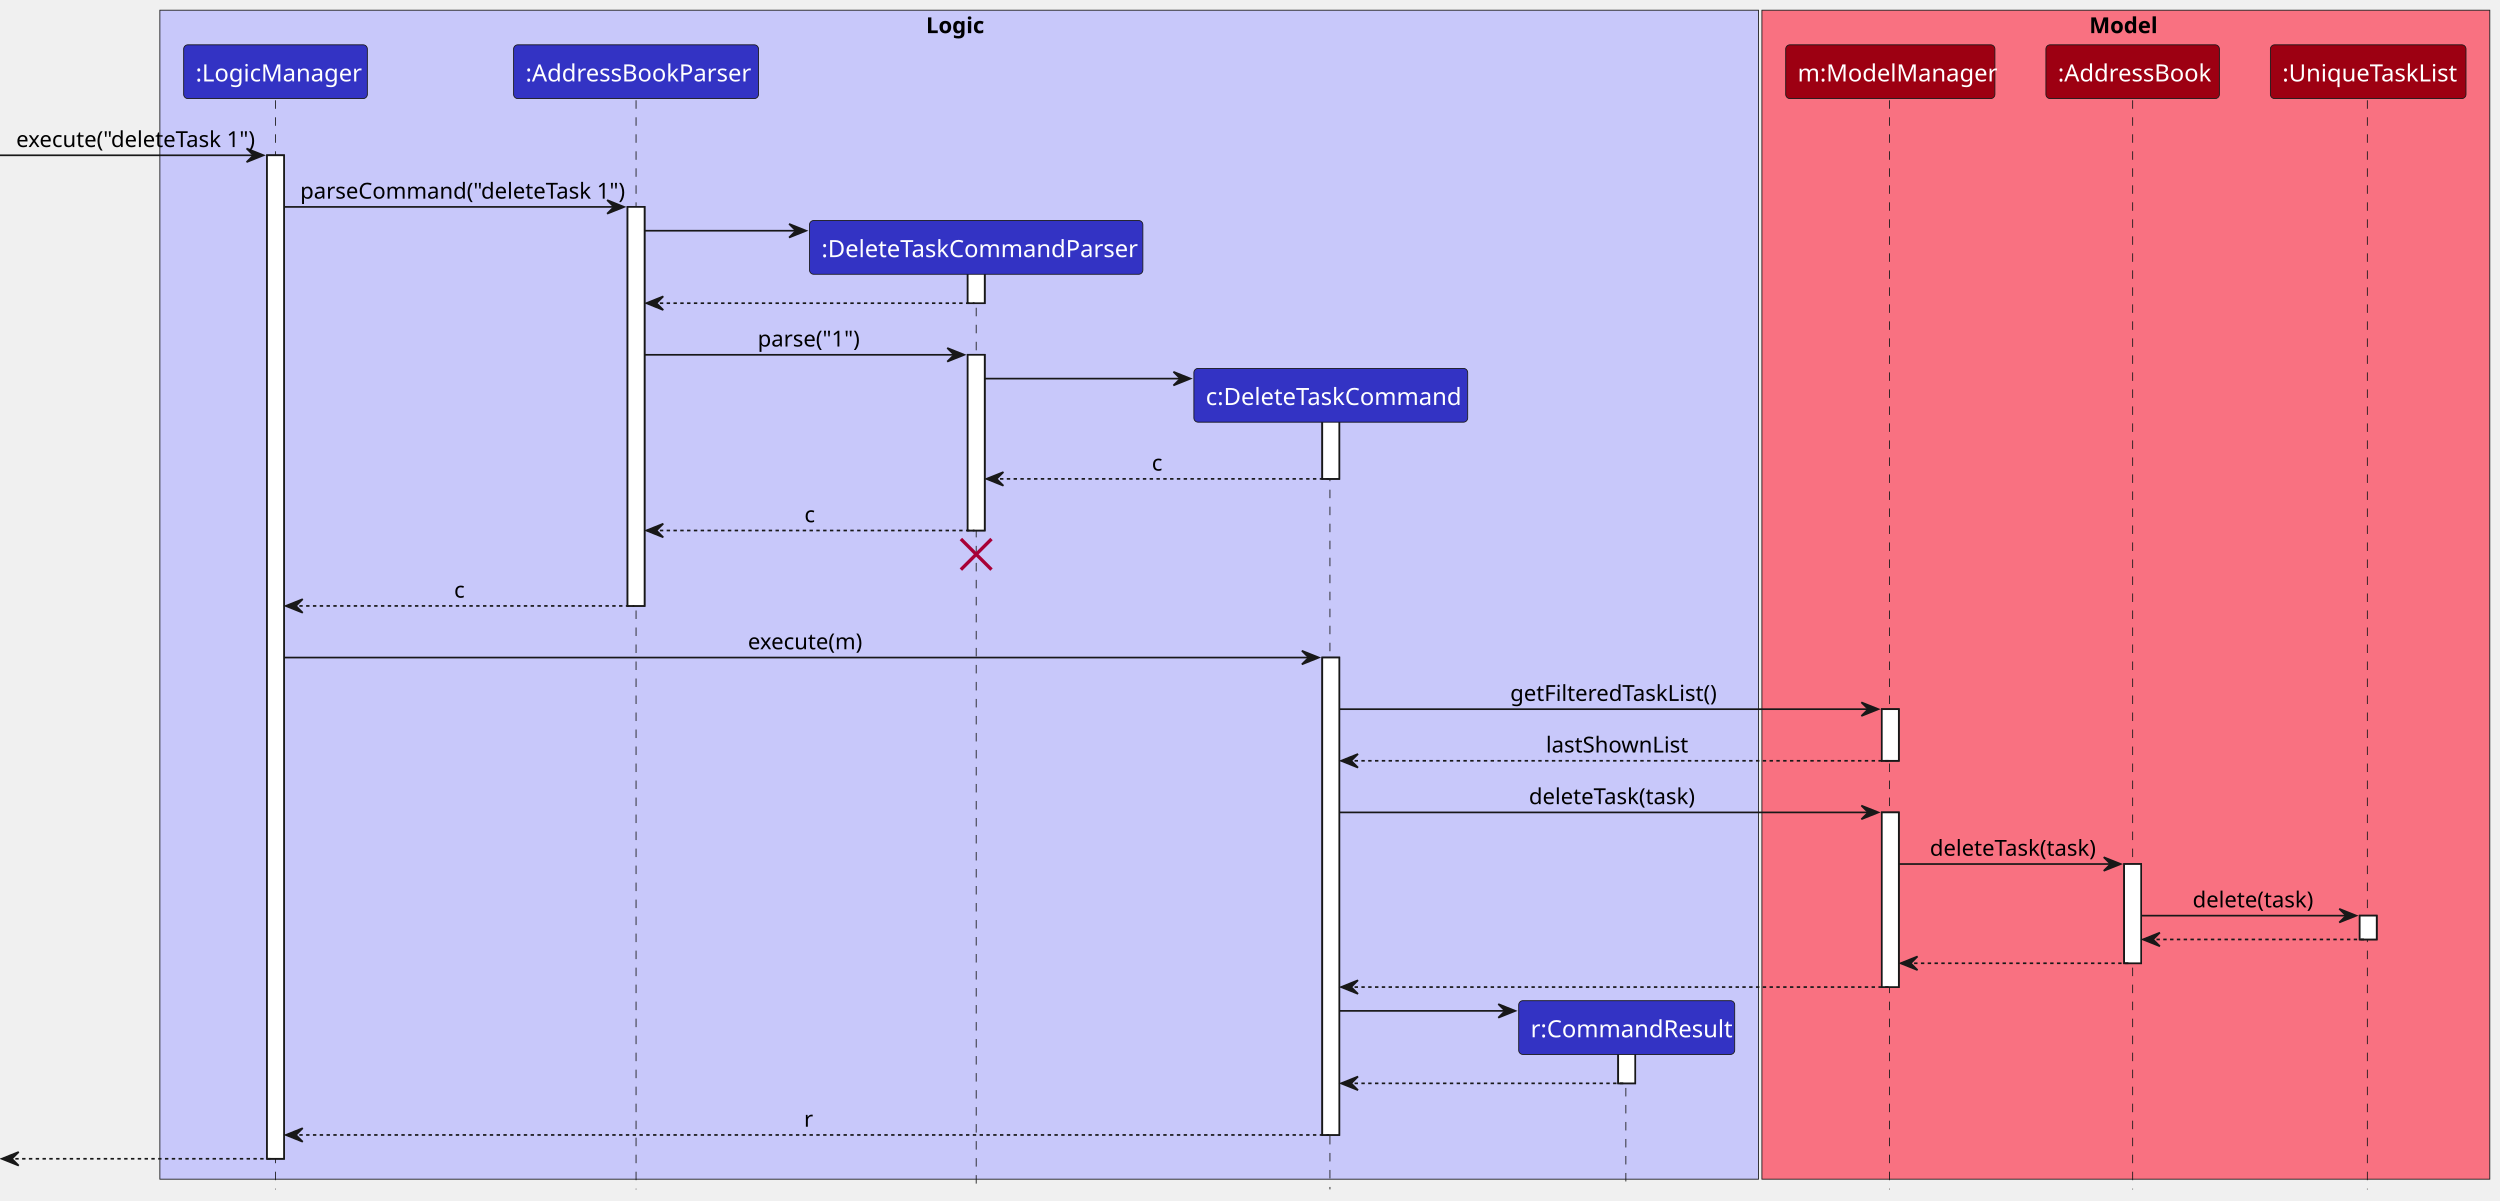
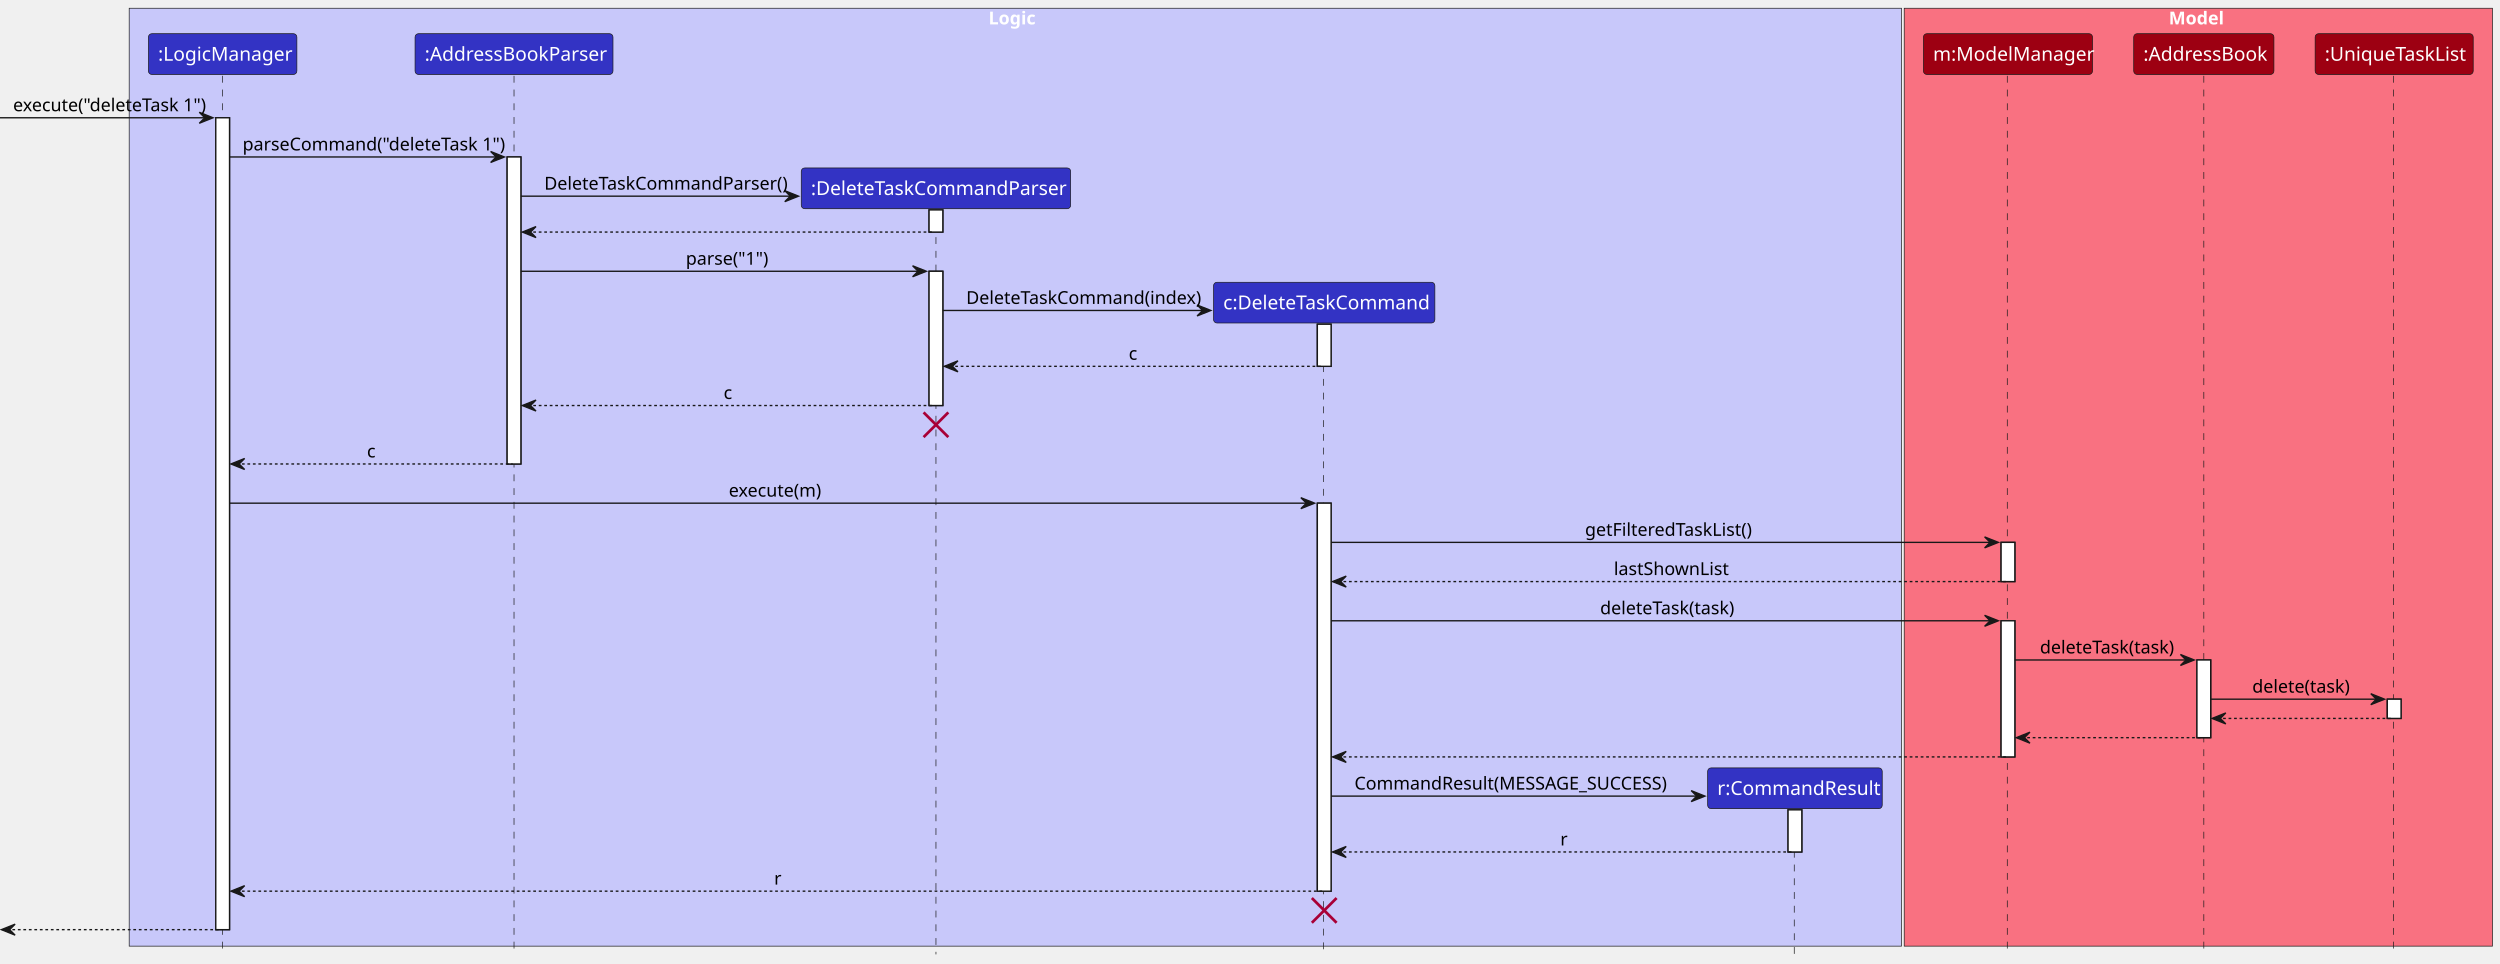
- <svg xmlns="http://www.w3.org/2000/svg" contentStyleType="text/css" height="706px" preserveAspectRatio="none" style="width:1470px;height:706px;background:#FFFFFF;" version="1.1" viewBox="0 0 1470 706" width="1470px" zoomAndPan="magnify">
+ <svg xmlns="http://www.w3.org/2000/svg" contentStyleType="text/css" height="701px" preserveAspectRatio="none" style="width:1819px;height:701px;background:#FFFFFF;" version="1.1" viewBox="0 0 1819 701" width="1819px" zoomAndPan="magnify">
  <defs />
  <g>
-     <rect fill="#C8C8FA" height="687.359" style="stroke:#181818;stroke-width:0.5;" width="940" x="94" y="6" />
-     <text fill="#000000" font-family="sans-serif" font-size="13" font-weight="bold" lengthAdjust="spacing" textLength="35" x="544.5" y="19.495">Logic</text>
-     <rect fill="#F97181" height="687.359" style="stroke:#181818;stroke-width:0.5;" width="428" x="1036" y="6" />
-     <text fill="#000000" font-family="sans-serif" font-size="13" font-weight="bold" lengthAdjust="spacing" textLength="39" x="1228.5" y="19.495">Model</text>
-     <rect fill="#FFFFFF" height="590.047" style="stroke:#181818;stroke-width:1.0;" width="10" x="157" y="91.312" />
-     <rect fill="#FFFFFF" height="234.625" style="stroke:#181818;stroke-width:1.0;" width="10" x="369" y="121.664" />
-     <rect fill="#FFFFFF" height="32.609" style="stroke:#181818;stroke-width:1.0;" width="10" x="569" y="145.664" />
-     <rect fill="#FFFFFF" height="103.312" style="stroke:#181818;stroke-width:1.0;" width="10" x="569" y="208.625" />
-     <rect fill="#FFFFFF" height="48.961" style="stroke:#181818;stroke-width:1.0;" width="10" x="777.5" y="232.625" />
-     <rect fill="#FFFFFF" height="280.719" style="stroke:#181818;stroke-width:1.0;" width="10" x="777.5" y="386.641" />
-     <rect fill="#FFFFFF" height="32.609" style="stroke:#181818;stroke-width:1.0;" width="10" x="951.5" y="604.398" />
-     <rect fill="#FFFFFF" height="30.352" style="stroke:#181818;stroke-width:1.0;" width="10" x="1106.5" y="416.992" />
-     <rect fill="#FFFFFF" height="102.703" style="stroke:#181818;stroke-width:1.0;" width="10" x="1106.5" y="477.695" />
-     <rect fill="#FFFFFF" height="58.352" style="stroke:#181818;stroke-width:1.0;" width="10" x="1249" y="508.047" />
-     <rect fill="#FFFFFF" height="14" style="stroke:#181818;stroke-width:1.0;" width="10" x="1387.5" y="538.398" />
-     <line style="stroke:#181818;stroke-width:0.5;stroke-dasharray:5.0,5.0;" x1="162" x2="162" y1="58.961" y2="699.359" />
-     <line style="stroke:#181818;stroke-width:0.5;stroke-dasharray:5.0,5.0;" x1="374" x2="374" y1="58.961" y2="699.359" />
-     <line style="stroke:#181818;stroke-width:0.5;stroke-dasharray:5.0,5.0;" x1="574" x2="574" y1="160.969" y2="699.359" />
-     <line style="stroke:#181818;stroke-width:0.5;stroke-dasharray:5.0,5.0;" x1="782" x2="782" y1="247.93" y2="699.359" />
-     <line style="stroke:#181818;stroke-width:0.5;stroke-dasharray:5.0,5.0;" x1="956" x2="956" y1="619.703" y2="699.359" />
-     <line style="stroke:#181818;stroke-width:0.5;stroke-dasharray:5.0,5.0;" x1="1111" x2="1111" y1="58.961" y2="699.359" />
-     <line style="stroke:#181818;stroke-width:0.5;stroke-dasharray:5.0,5.0;" x1="1254" x2="1254" y1="58.961" y2="699.359" />
-     <line style="stroke:#181818;stroke-width:0.5;stroke-dasharray:5.0,5.0;" x1="1392" x2="1392" y1="58.961" y2="699.359" />
-     <rect fill="#3333C4" height="31.609" rx="2.5" ry="2.5" style="stroke:#181818;stroke-width:0.5;" width="108" x="108" y="26.352" />
-     <text fill="#FFFFFF" font-family="sans-serif" font-size="14" lengthAdjust="spacing" textLength="94" x="115" y="47.885">:LogicManager</text>
-     <rect fill="#3333C4" height="31.609" rx="2.5" ry="2.5" style="stroke:#181818;stroke-width:0.5;" width="144" x="302" y="26.352" />
-     <text fill="#FFFFFF" font-family="sans-serif" font-size="14" lengthAdjust="spacing" textLength="130" x="309" y="47.885">:AddressBookParser</text>
-     <rect fill="#9D0012" height="31.609" rx="2.5" ry="2.5" style="stroke:#181818;stroke-width:0.5;" width="123" x="1050" y="26.352" />
-     <text fill="#FFFFFF" font-family="sans-serif" font-size="14" lengthAdjust="spacing" textLength="109" x="1057" y="47.885">m:ModelManager</text>
-     <rect fill="#9D0012" height="31.609" rx="2.5" ry="2.5" style="stroke:#181818;stroke-width:0.5;" width="102" x="1203" y="26.352" />
-     <text fill="#FFFFFF" font-family="sans-serif" font-size="14" lengthAdjust="spacing" textLength="88" x="1210" y="47.885">:AddressBook</text>
-     <rect fill="#9D0012" height="31.609" rx="2.5" ry="2.5" style="stroke:#181818;stroke-width:0.5;" width="115" x="1335" y="26.352" />
-     <text fill="#FFFFFF" font-family="sans-serif" font-size="14" lengthAdjust="spacing" textLength="101" x="1342" y="47.885">:UniqueTaskList</text>
-     <rect fill="#FFFFFF" height="590.047" style="stroke:#181818;stroke-width:1.0;" width="10" x="157" y="91.312" />
-     <rect fill="#FFFFFF" height="234.625" style="stroke:#181818;stroke-width:1.0;" width="10" x="369" y="121.664" />
-     <rect fill="#FFFFFF" height="32.609" style="stroke:#181818;stroke-width:1.0;" width="10" x="569" y="145.664" />
-     <rect fill="#FFFFFF" height="103.312" style="stroke:#181818;stroke-width:1.0;" width="10" x="569" y="208.625" />
-     <rect fill="#FFFFFF" height="48.961" style="stroke:#181818;stroke-width:1.0;" width="10" x="777.5" y="232.625" />
-     <rect fill="#FFFFFF" height="280.719" style="stroke:#181818;stroke-width:1.0;" width="10" x="777.5" y="386.641" />
-     <rect fill="#FFFFFF" height="32.609" style="stroke:#181818;stroke-width:1.0;" width="10" x="951.5" y="604.398" />
-     <rect fill="#FFFFFF" height="30.352" style="stroke:#181818;stroke-width:1.0;" width="10" x="1106.5" y="416.992" />
-     <rect fill="#FFFFFF" height="102.703" style="stroke:#181818;stroke-width:1.0;" width="10" x="1106.5" y="477.695" />
-     <rect fill="#FFFFFF" height="58.352" style="stroke:#181818;stroke-width:1.0;" width="10" x="1249" y="508.047" />
-     <rect fill="#FFFFFF" height="14" style="stroke:#181818;stroke-width:1.0;" width="10" x="1387.5" y="538.398" />
-     <polygon fill="#181818" points="145,87.312,155,91.312,145,95.312,149,91.312" style="stroke:#181818;stroke-width:1.0;" />
-     <line style="stroke:#181818;stroke-width:1.0;" x1="0" x2="151" y1="91.312" y2="91.312" />
-     <text fill="#000000" font-family="sans-serif" font-size="13" lengthAdjust="spacing" textLength="138" x="9.5" y="86.456">execute("deleteTask 1")</text>
-     <polygon fill="#181818" points="357,117.664,367,121.664,357,125.664,361,121.664" style="stroke:#181818;stroke-width:1.0;" />
-     <line style="stroke:#181818;stroke-width:1.0;" x1="167" x2="363" y1="121.664" y2="121.664" />
-     <text fill="#000000" font-family="sans-serif" font-size="13" lengthAdjust="spacing" textLength="183" x="176.5" y="116.808">parseCommand("deleteTask 1")</text>
-     <polygon fill="#181818" points="464,131.664,474,135.664,464,139.664,468,135.664" style="stroke:#181818;stroke-width:1.0;" />
-     <line style="stroke:#181818;stroke-width:1.0;" x1="379" x2="470" y1="135.664" y2="135.664" />
-     <rect fill="#3333C4" height="31.609" rx="2.5" ry="2.5" style="stroke:#181818;stroke-width:0.5;" width="196" x="476" y="129.664" />
-     <text fill="#FFFFFF" font-family="sans-serif" font-size="14" lengthAdjust="spacing" textLength="182" x="483" y="151.197">:DeleteTaskCommandParser</text>
-     <polygon fill="#181818" points="390,174.273,380,178.273,390,182.273,386,178.273" style="stroke:#181818;stroke-width:1.0;" />
-     <line style="stroke:#181818;stroke-width:1.0;stroke-dasharray:2.0,2.0;" x1="384" x2="573" y1="178.273" y2="178.273" />
-     <polygon fill="#181818" points="557,204.625,567,208.625,557,212.625,561,208.625" style="stroke:#181818;stroke-width:1.0;" />
-     <line style="stroke:#181818;stroke-width:1.0;" x1="379" x2="563" y1="208.625" y2="208.625" />
-     <text fill="#000000" font-family="sans-serif" font-size="13" lengthAdjust="spacing" textLength="57" x="445.5" y="203.769">parse("1")</text>
-     <polygon fill="#181818" points="690,218.625,700,222.625,690,226.625,694,222.625" style="stroke:#181818;stroke-width:1.0;" />
-     <line style="stroke:#181818;stroke-width:1.0;" x1="579" x2="696" y1="222.625" y2="222.625" />
-     <rect fill="#3333C4" height="31.609" rx="2.5" ry="2.5" style="stroke:#181818;stroke-width:0.5;" width="161" x="702" y="216.625" />
-     <text fill="#FFFFFF" font-family="sans-serif" font-size="14" lengthAdjust="spacing" textLength="147" x="709" y="238.158">c:DeleteTaskCommand</text>
-     <polygon fill="#181818" points="590,277.586,580,281.586,590,285.586,586,281.586" style="stroke:#181818;stroke-width:1.0;" />
-     <line style="stroke:#181818;stroke-width:1.0;stroke-dasharray:2.0,2.0;" x1="584" x2="781.5" y1="281.586" y2="281.586" />
-     <text fill="#000000" font-family="sans-serif" font-size="13" lengthAdjust="spacing" textLength="7" x="677.25" y="276.729">c</text>
-     <polygon fill="#181818" points="390,307.938,380,311.938,390,315.938,386,311.938" style="stroke:#181818;stroke-width:1.0;" />
-     <line style="stroke:#181818;stroke-width:1.0;stroke-dasharray:2.0,2.0;" x1="384" x2="573" y1="311.938" y2="311.938" />
-     <text fill="#000000" font-family="sans-serif" font-size="13" lengthAdjust="spacing" textLength="7" x="473" y="307.081">c</text>
-     <line style="stroke:#A80036;stroke-width:2.0;" x1="565" x2="583" y1="316.938" y2="334.938" />
-     <line style="stroke:#A80036;stroke-width:2.0;" x1="565" x2="583" y1="334.938" y2="316.938" />
-     <polygon fill="#181818" points="178,352.289,168,356.289,178,360.289,174,356.289" style="stroke:#181818;stroke-width:1.0;" />
-     <line style="stroke:#181818;stroke-width:1.0;stroke-dasharray:2.0,2.0;" x1="172" x2="373" y1="356.289" y2="356.289" />
-     <text fill="#000000" font-family="sans-serif" font-size="13" lengthAdjust="spacing" textLength="7" x="267" y="351.433">c</text>
-     <polygon fill="#181818" points="765.5,382.641,775.5,386.641,765.5,390.641,769.5,386.641" style="stroke:#181818;stroke-width:1.0;" />
-     <line style="stroke:#181818;stroke-width:1.0;" x1="167" x2="771.5" y1="386.641" y2="386.641" />
-     <text fill="#000000" font-family="sans-serif" font-size="13" lengthAdjust="spacing" textLength="65" x="439.75" y="381.784">execute(m)</text>
-     <polygon fill="#181818" points="1094.5,412.992,1104.5,416.992,1094.5,420.992,1098.5,416.992" style="stroke:#181818;stroke-width:1.0;" />
-     <line style="stroke:#181818;stroke-width:1.0;" x1="787.5" x2="1100.5" y1="416.992" y2="416.992" />
-     <text fill="#000000" font-family="sans-serif" font-size="13" lengthAdjust="spacing" textLength="118" x="888" y="412.136">getFilteredTaskList()</text>
-     <polygon fill="#181818" points="798.5,443.344,788.5,447.344,798.5,451.344,794.5,447.344" style="stroke:#181818;stroke-width:1.0;" />
-     <line style="stroke:#181818;stroke-width:1.0;stroke-dasharray:2.0,2.0;" x1="792.5" x2="1110.5" y1="447.344" y2="447.344" />
-     <text fill="#000000" font-family="sans-serif" font-size="13" lengthAdjust="spacing" textLength="81" x="909" y="442.487">lastShownList</text>
-     <polygon fill="#181818" points="1094.5,473.695,1104.5,477.695,1094.5,481.695,1098.5,477.695" style="stroke:#181818;stroke-width:1.0;" />
-     <line style="stroke:#181818;stroke-width:1.0;" x1="787.5" x2="1100.5" y1="477.695" y2="477.695" />
-     <text fill="#000000" font-family="sans-serif" font-size="13" lengthAdjust="spacing" textLength="96" x="899" y="472.839">deleteTask(task)</text>
-     <polygon fill="#181818" points="1237,504.047,1247,508.047,1237,512.047,1241,508.047" style="stroke:#181818;stroke-width:1.0;" />
-     <line style="stroke:#181818;stroke-width:1.0;" x1="1116.5" x2="1243" y1="508.047" y2="508.047" />
-     <text fill="#000000" font-family="sans-serif" font-size="13" lengthAdjust="spacing" textLength="96" x="1134.75" y="503.19">deleteTask(task)</text>
-     <polygon fill="#181818" points="1375.5,534.398,1385.5,538.398,1375.5,542.398,1379.5,538.398" style="stroke:#181818;stroke-width:1.0;" />
-     <line style="stroke:#181818;stroke-width:1.0;" x1="1259" x2="1381.5" y1="538.398" y2="538.398" />
-     <text fill="#000000" font-family="sans-serif" font-size="13" lengthAdjust="spacing" textLength="68" x="1289.25" y="533.542">delete(task)</text>
-     <polygon fill="#181818" points="1270,548.398,1260,552.398,1270,556.398,1266,552.398" style="stroke:#181818;stroke-width:1.0;" />
-     <line style="stroke:#181818;stroke-width:1.0;stroke-dasharray:2.0,2.0;" x1="1264" x2="1391.5" y1="552.398" y2="552.398" />
-     <polygon fill="#181818" points="1127.5,562.398,1117.5,566.398,1127.5,570.398,1123.5,566.398" style="stroke:#181818;stroke-width:1.0;" />
-     <line style="stroke:#181818;stroke-width:1.0;stroke-dasharray:2.0,2.0;" x1="1121.5" x2="1253" y1="566.398" y2="566.398" />
-     <polygon fill="#181818" points="798.5,576.398,788.5,580.398,798.5,584.398,794.5,580.398" style="stroke:#181818;stroke-width:1.0;" />
-     <line style="stroke:#181818;stroke-width:1.0;stroke-dasharray:2.0,2.0;" x1="792.5" x2="1110.5" y1="580.398" y2="580.398" />
-     <polygon fill="#181818" points="881,590.398,891,594.398,881,598.398,885,594.398" style="stroke:#181818;stroke-width:1.0;" />
-     <line style="stroke:#181818;stroke-width:1.0;" x1="787.5" x2="887" y1="594.398" y2="594.398" />
-     <rect fill="#3333C4" height="31.609" rx="2.5" ry="2.5" style="stroke:#181818;stroke-width:0.5;" width="127" x="893" y="588.398" />
-     <text fill="#FFFFFF" font-family="sans-serif" font-size="14" lengthAdjust="spacing" textLength="113" x="900" y="609.932">r:CommandResult</text>
-     <polygon fill="#181818" points="798.5,633.008,788.5,637.008,798.5,641.008,794.5,637.008" style="stroke:#181818;stroke-width:1.0;" />
-     <line style="stroke:#181818;stroke-width:1.0;stroke-dasharray:2.0,2.0;" x1="792.5" x2="955.5" y1="637.008" y2="637.008" />
-     <polygon fill="#181818" points="178,663.359,168,667.359,178,671.359,174,667.359" style="stroke:#181818;stroke-width:1.0;" />
-     <line style="stroke:#181818;stroke-width:1.0;stroke-dasharray:2.0,2.0;" x1="172" x2="781.5" y1="667.359" y2="667.359" />
-     <text fill="#000000" font-family="sans-serif" font-size="13" lengthAdjust="spacing" textLength="4" x="472.75" y="662.503">r</text>
-     <polygon fill="#181818" points="11,677.359,1,681.359,11,685.359,7,681.359" style="stroke:#181818;stroke-width:1.0;" />
-     <line style="stroke:#181818;stroke-width:1.0;stroke-dasharray:2.0,2.0;" x1="5" x2="161" y1="681.359" y2="681.359" />
+     <rect fill="#C8C8FA" height="682.414" style="stroke:#181818;stroke-width:0.5;" width="1289.5" x="94" y="6" />
+     <text fill="#FFFFFF" font-family="sans-serif" font-size="13" font-weight="bold" lengthAdjust="spacing" textLength="35" x="719.25" y="17.769">Logic</text>
+     <rect fill="#F97181" height="682.414" style="stroke:#181818;stroke-width:0.5;" width="428" x="1385.5" y="6" />
+     <text fill="#FFFFFF" font-family="sans-serif" font-size="13" font-weight="bold" lengthAdjust="spacing" textLength="39" x="1578" y="17.769">Model</text>
+     <rect fill="#FFFFFF" height="590.727" style="stroke:#181818;stroke-width:1.0;" width="10" x="157" y="85.688" />
+     <rect fill="#FFFFFF" height="223.375" style="stroke:#181818;stroke-width:1.0;" width="10" x="369" y="114.211" />
+     <rect fill="#FFFFFF" height="16.117" style="stroke:#181818;stroke-width:1.0;" width="10" x="676" y="152.734" />
+     <rect fill="#FFFFFF" height="97.688" style="stroke:#181818;stroke-width:1.0;" width="10" x="676" y="197.375" />
+     <rect fill="#FFFFFF" height="30.641" style="stroke:#181818;stroke-width:1.0;" width="10" x="958.5" y="235.898" />
+     <rect fill="#FFFFFF" height="282.305" style="stroke:#181818;stroke-width:1.0;" width="10" x="958.5" y="366.109" />
+     <rect fill="#FFFFFF" height="30.641" style="stroke:#181818;stroke-width:1.0;" width="10" x="1301" y="589.25" />
+     <rect fill="#FFFFFF" height="28.523" style="stroke:#181818;stroke-width:1.0;" width="10" x="1456" y="394.633" />
+     <rect fill="#FFFFFF" height="99.047" style="stroke:#181818;stroke-width:1.0;" width="10" x="1456" y="451.68" />
+     <rect fill="#FFFFFF" height="56.523" style="stroke:#181818;stroke-width:1.0;" width="10" x="1598.5" y="480.203" />
+     <rect fill="#FFFFFF" height="14" style="stroke:#181818;stroke-width:1.0;" width="10" x="1737" y="508.727" />
+     <line style="stroke:#181818;stroke-width:0.5;stroke-dasharray:5.0,5.0;" x1="162" x2="162" y1="55.164" y2="694.414" />
+     <line style="stroke:#181818;stroke-width:0.5;stroke-dasharray:5.0,5.0;" x1="374" x2="374" y1="55.164" y2="694.414" />
+     <line style="stroke:#181818;stroke-width:0.5;stroke-dasharray:5.0,5.0;" x1="681" x2="681" y1="152.531" y2="694.414" />
+     <line style="stroke:#181818;stroke-width:0.5;stroke-dasharray:5.0,5.0;" x1="963" x2="963" y1="235.695" y2="694.414" />
+     <line style="stroke:#181818;stroke-width:0.5;stroke-dasharray:5.0,5.0;" x1="1305.5" x2="1305.5" y1="589.047" y2="694.414" />
+     <line style="stroke:#181818;stroke-width:0.5;stroke-dasharray:5.0,5.0;" x1="1460.5" x2="1460.5" y1="55.164" y2="694.414" />
+     <line style="stroke:#181818;stroke-width:0.5;stroke-dasharray:5.0,5.0;" x1="1603.5" x2="1603.5" y1="55.164" y2="694.414" />
+     <line style="stroke:#181818;stroke-width:0.5;stroke-dasharray:5.0,5.0;" x1="1741.5" x2="1741.5" y1="55.164" y2="694.414" />
+     <rect fill="#3333C4" height="29.641" rx="2.5" ry="2.5" style="stroke:#181818;stroke-width:0.5;" width="108" x="108" y="24.523" />
+     <text fill="#FFFFFF" font-family="sans-serif" font-size="14" lengthAdjust="spacing" textLength="94" x="115" y="44.197">:LogicManager</text>
+     <rect fill="#3333C4" height="29.641" rx="2.5" ry="2.5" style="stroke:#181818;stroke-width:0.5;" width="144" x="302" y="24.523" />
+     <text fill="#FFFFFF" font-family="sans-serif" font-size="14" lengthAdjust="spacing" textLength="130" x="309" y="44.197">:AddressBookParser</text>
+     <rect fill="#9D0012" height="29.641" rx="2.5" ry="2.5" style="stroke:#181818;stroke-width:0.5;" width="123" x="1399.5" y="24.523" />
+     <text fill="#FFFFFF" font-family="sans-serif" font-size="14" lengthAdjust="spacing" textLength="109" x="1406.5" y="44.197">m:ModelManager</text>
+     <rect fill="#9D0012" height="29.641" rx="2.5" ry="2.5" style="stroke:#181818;stroke-width:0.5;" width="102" x="1552.5" y="24.523" />
+     <text fill="#FFFFFF" font-family="sans-serif" font-size="14" lengthAdjust="spacing" textLength="88" x="1559.5" y="44.197">:AddressBook</text>
+     <rect fill="#9D0012" height="29.641" rx="2.5" ry="2.5" style="stroke:#181818;stroke-width:0.5;" width="115" x="1684.5" y="24.523" />
+     <text fill="#FFFFFF" font-family="sans-serif" font-size="14" lengthAdjust="spacing" textLength="101" x="1691.5" y="44.197">:UniqueTaskList</text>
+     <rect fill="#FFFFFF" height="590.727" style="stroke:#181818;stroke-width:1.0;" width="10" x="157" y="85.688" />
+     <rect fill="#FFFFFF" height="223.375" style="stroke:#181818;stroke-width:1.0;" width="10" x="369" y="114.211" />
+     <rect fill="#FFFFFF" height="16.117" style="stroke:#181818;stroke-width:1.0;" width="10" x="676" y="152.734" />
+     <rect fill="#FFFFFF" height="97.688" style="stroke:#181818;stroke-width:1.0;" width="10" x="676" y="197.375" />
+     <rect fill="#FFFFFF" height="30.641" style="stroke:#181818;stroke-width:1.0;" width="10" x="958.5" y="235.898" />
+     <rect fill="#FFFFFF" height="282.305" style="stroke:#181818;stroke-width:1.0;" width="10" x="958.5" y="366.109" />
+     <rect fill="#FFFFFF" height="30.641" style="stroke:#181818;stroke-width:1.0;" width="10" x="1301" y="589.25" />
+     <rect fill="#FFFFFF" height="28.523" style="stroke:#181818;stroke-width:1.0;" width="10" x="1456" y="394.633" />
+     <rect fill="#FFFFFF" height="99.047" style="stroke:#181818;stroke-width:1.0;" width="10" x="1456" y="451.68" />
+     <rect fill="#FFFFFF" height="56.523" style="stroke:#181818;stroke-width:1.0;" width="10" x="1598.5" y="480.203" />
+     <rect fill="#FFFFFF" height="14" style="stroke:#181818;stroke-width:1.0;" width="10" x="1737" y="508.727" />
+     <polygon fill="#181818" points="145,81.688,155,85.688,145,89.688,149,85.688" style="stroke:#181818;stroke-width:1.0;" />
+     <line style="stroke:#181818;stroke-width:1.0;" x1="0" x2="151" y1="85.688" y2="85.688" />
+     <text fill="#000000" font-family="sans-serif" font-size="13" lengthAdjust="spacing" textLength="138" x="9.5" y="80.933">execute("deleteTask 1")</text>
+     <polygon fill="#181818" points="357,110.211,367,114.211,357,118.211,361,114.211" style="stroke:#181818;stroke-width:1.0;" />
+     <line style="stroke:#181818;stroke-width:1.0;" x1="167" x2="363" y1="114.211" y2="114.211" />
+     <text fill="#000000" font-family="sans-serif" font-size="13" lengthAdjust="spacing" textLength="183" x="176.5" y="109.456">parseCommand("deleteTask 1")</text>
+     <polygon fill="#181818" points="571,138.734,581,142.734,571,146.734,575,142.734" style="stroke:#181818;stroke-width:1.0;" />
+     <line style="stroke:#181818;stroke-width:1.0;" x1="379" x2="577" y1="142.734" y2="142.734" />
+     <text fill="#000000" font-family="sans-serif" font-size="13" lengthAdjust="spacing" textLength="170" x="396" y="137.98">DeleteTaskCommandParser()</text>
+     <rect fill="#3333C4" height="29.641" rx="2.5" ry="2.5" style="stroke:#181818;stroke-width:0.5;" width="196" x="583" y="122.211" />
+     <text fill="#FFFFFF" font-family="sans-serif" font-size="14" lengthAdjust="spacing" textLength="182" x="590" y="141.885">:DeleteTaskCommandParser</text>
+     <polygon fill="#181818" points="390,164.852,380,168.852,390,172.852,386,168.852" style="stroke:#181818;stroke-width:1.0;" />
+     <line style="stroke:#181818;stroke-width:1.0;stroke-dasharray:2.0,2.0;" x1="384" x2="680" y1="168.852" y2="168.852" />
+     <polygon fill="#181818" points="664,193.375,674,197.375,664,201.375,668,197.375" style="stroke:#181818;stroke-width:1.0;" />
+     <line style="stroke:#181818;stroke-width:1.0;" x1="379" x2="670" y1="197.375" y2="197.375" />
+     <text fill="#000000" font-family="sans-serif" font-size="13" lengthAdjust="spacing" textLength="57" x="499" y="192.62">parse("1")</text>
+     <polygon fill="#181818" points="871,221.898,881,225.898,871,229.898,875,225.898" style="stroke:#181818;stroke-width:1.0;" />
+     <line style="stroke:#181818;stroke-width:1.0;" x1="686" x2="877" y1="225.898" y2="225.898" />
+     <text fill="#000000" font-family="sans-serif" font-size="13" lengthAdjust="spacing" textLength="163" x="703" y="221.144">DeleteTaskCommand(index)</text>
+     <rect fill="#3333C4" height="29.641" rx="2.5" ry="2.5" style="stroke:#181818;stroke-width:0.5;" width="161" x="883" y="205.375" />
+     <text fill="#FFFFFF" font-family="sans-serif" font-size="14" lengthAdjust="spacing" textLength="147" x="890" y="225.049">c:DeleteTaskCommand</text>
+     <polygon fill="#181818" points="697,262.539,687,266.539,697,270.539,693,266.539" style="stroke:#181818;stroke-width:1.0;" />
+     <line style="stroke:#181818;stroke-width:1.0;stroke-dasharray:2.0,2.0;" x1="691" x2="962.5" y1="266.539" y2="266.539" />
+     <text fill="#000000" font-family="sans-serif" font-size="13" lengthAdjust="spacing" textLength="7" x="821.25" y="261.784">c</text>
+     <polygon fill="#181818" points="390,291.062,380,295.062,390,299.062,386,295.062" style="stroke:#181818;stroke-width:1.0;" />
+     <line style="stroke:#181818;stroke-width:1.0;stroke-dasharray:2.0,2.0;" x1="384" x2="680" y1="295.062" y2="295.062" />
+     <text fill="#000000" font-family="sans-serif" font-size="13" lengthAdjust="spacing" textLength="7" x="526.5" y="290.308">c</text>
+     <line style="stroke:#A80036;stroke-width:2.0;" x1="672" x2="690" y1="300.062" y2="318.062" />
+     <line style="stroke:#A80036;stroke-width:2.0;" x1="672" x2="690" y1="318.062" y2="300.062" />
+     <polygon fill="#181818" points="178,333.586,168,337.586,178,341.586,174,337.586" style="stroke:#181818;stroke-width:1.0;" />
+     <line style="stroke:#181818;stroke-width:1.0;stroke-dasharray:2.0,2.0;" x1="172" x2="373" y1="337.586" y2="337.586" />
+     <text fill="#000000" font-family="sans-serif" font-size="13" lengthAdjust="spacing" textLength="7" x="267" y="332.831">c</text>
+     <polygon fill="#181818" points="946.5,362.109,956.5,366.109,946.5,370.109,950.5,366.109" style="stroke:#181818;stroke-width:1.0;" />
+     <line style="stroke:#181818;stroke-width:1.0;" x1="167" x2="952.5" y1="366.109" y2="366.109" />
+     <text fill="#000000" font-family="sans-serif" font-size="13" lengthAdjust="spacing" textLength="65" x="530.25" y="361.354">execute(m)</text>
+     <polygon fill="#181818" points="1444,390.633,1454,394.633,1444,398.633,1448,394.633" style="stroke:#181818;stroke-width:1.0;" />
+     <line style="stroke:#181818;stroke-width:1.0;" x1="968.5" x2="1450" y1="394.633" y2="394.633" />
+     <text fill="#000000" font-family="sans-serif" font-size="13" lengthAdjust="spacing" textLength="118" x="1153.25" y="389.878">getFilteredTaskList()</text>
+     <polygon fill="#181818" points="979.5,419.156,969.5,423.156,979.5,427.156,975.5,423.156" style="stroke:#181818;stroke-width:1.0;" />
+     <line style="stroke:#181818;stroke-width:1.0;stroke-dasharray:2.0,2.0;" x1="973.5" x2="1460" y1="423.156" y2="423.156" />
+     <text fill="#000000" font-family="sans-serif" font-size="13" lengthAdjust="spacing" textLength="81" x="1174.25" y="418.401">lastShownList</text>
+     <polygon fill="#181818" points="1444,447.68,1454,451.68,1444,455.68,1448,451.68" style="stroke:#181818;stroke-width:1.0;" />
+     <line style="stroke:#181818;stroke-width:1.0;" x1="968.5" x2="1450" y1="451.68" y2="451.68" />
+     <text fill="#000000" font-family="sans-serif" font-size="13" lengthAdjust="spacing" textLength="96" x="1164.25" y="446.925">deleteTask(task)</text>
+     <polygon fill="#181818" points="1586.5,476.203,1596.5,480.203,1586.5,484.203,1590.5,480.203" style="stroke:#181818;stroke-width:1.0;" />
+     <line style="stroke:#181818;stroke-width:1.0;" x1="1466" x2="1592.5" y1="480.203" y2="480.203" />
+     <text fill="#000000" font-family="sans-serif" font-size="13" lengthAdjust="spacing" textLength="96" x="1484.25" y="475.448">deleteTask(task)</text>
+     <polygon fill="#181818" points="1725,504.727,1735,508.727,1725,512.727,1729,508.727" style="stroke:#181818;stroke-width:1.0;" />
+     <line style="stroke:#181818;stroke-width:1.0;" x1="1608.5" x2="1731" y1="508.727" y2="508.727" />
+     <text fill="#000000" font-family="sans-serif" font-size="13" lengthAdjust="spacing" textLength="68" x="1638.75" y="503.972">delete(task)</text>
+     <polygon fill="#181818" points="1619.5,518.727,1609.5,522.727,1619.5,526.727,1615.5,522.727" style="stroke:#181818;stroke-width:1.0;" />
+     <line style="stroke:#181818;stroke-width:1.0;stroke-dasharray:2.0,2.0;" x1="1613.5" x2="1741" y1="522.727" y2="522.727" />
+     <polygon fill="#181818" points="1477,532.727,1467,536.727,1477,540.727,1473,536.727" style="stroke:#181818;stroke-width:1.0;" />
+     <line style="stroke:#181818;stroke-width:1.0;stroke-dasharray:2.0,2.0;" x1="1471" x2="1602.5" y1="536.727" y2="536.727" />
+     <polygon fill="#181818" points="979.5,546.727,969.5,550.727,979.5,554.727,975.5,550.727" style="stroke:#181818;stroke-width:1.0;" />
+     <line style="stroke:#181818;stroke-width:1.0;stroke-dasharray:2.0,2.0;" x1="973.5" x2="1460" y1="550.727" y2="550.727" />
+     <polygon fill="#181818" points="1230.5,575.25,1240.5,579.25,1230.5,583.25,1234.5,579.25" style="stroke:#181818;stroke-width:1.0;" />
+     <line style="stroke:#181818;stroke-width:1.0;" x1="968.5" x2="1236.5" y1="579.25" y2="579.25" />
+     <text fill="#000000" font-family="sans-serif" font-size="13" lengthAdjust="spacing" textLength="240" x="985.5" y="574.495">CommandResult(MESSAGE_SUCCESS)</text>
+     <rect fill="#3333C4" height="29.641" rx="2.5" ry="2.5" style="stroke:#181818;stroke-width:0.5;" width="127" x="1242.5" y="558.727" />
+     <text fill="#FFFFFF" font-family="sans-serif" font-size="14" lengthAdjust="spacing" textLength="113" x="1249.5" y="578.4">r:CommandResult</text>
+     <polygon fill="#181818" points="979.5,615.891,969.5,619.891,979.5,623.891,975.5,619.891" style="stroke:#181818;stroke-width:1.0;" />
+     <line style="stroke:#181818;stroke-width:1.0;stroke-dasharray:2.0,2.0;" x1="973.5" x2="1305" y1="619.891" y2="619.891" />
+     <text fill="#000000" font-family="sans-serif" font-size="13" lengthAdjust="spacing" textLength="4" x="1135.25" y="615.136">r</text>
+     <polygon fill="#181818" points="178,644.414,168,648.414,178,652.414,174,648.414" style="stroke:#181818;stroke-width:1.0;" />
+     <line style="stroke:#181818;stroke-width:1.0;stroke-dasharray:2.0,2.0;" x1="172" x2="962.5" y1="648.414" y2="648.414" />
+     <text fill="#000000" font-family="sans-serif" font-size="13" lengthAdjust="spacing" textLength="4" x="563.25" y="643.659">r</text>
+     <line style="stroke:#A80036;stroke-width:2.0;" x1="954.5" x2="972.5" y1="653.414" y2="671.414" />
+     <line style="stroke:#A80036;stroke-width:2.0;" x1="954.5" x2="972.5" y1="671.414" y2="653.414" />
+     <polygon fill="#181818" points="11,672.414,1,676.414,11,680.414,7,676.414" style="stroke:#181818;stroke-width:1.0;" />
+     <line style="stroke:#181818;stroke-width:1.0;stroke-dasharray:2.0,2.0;" x1="5" x2="161" y1="676.414" y2="676.414" />
  </g>
</svg>
